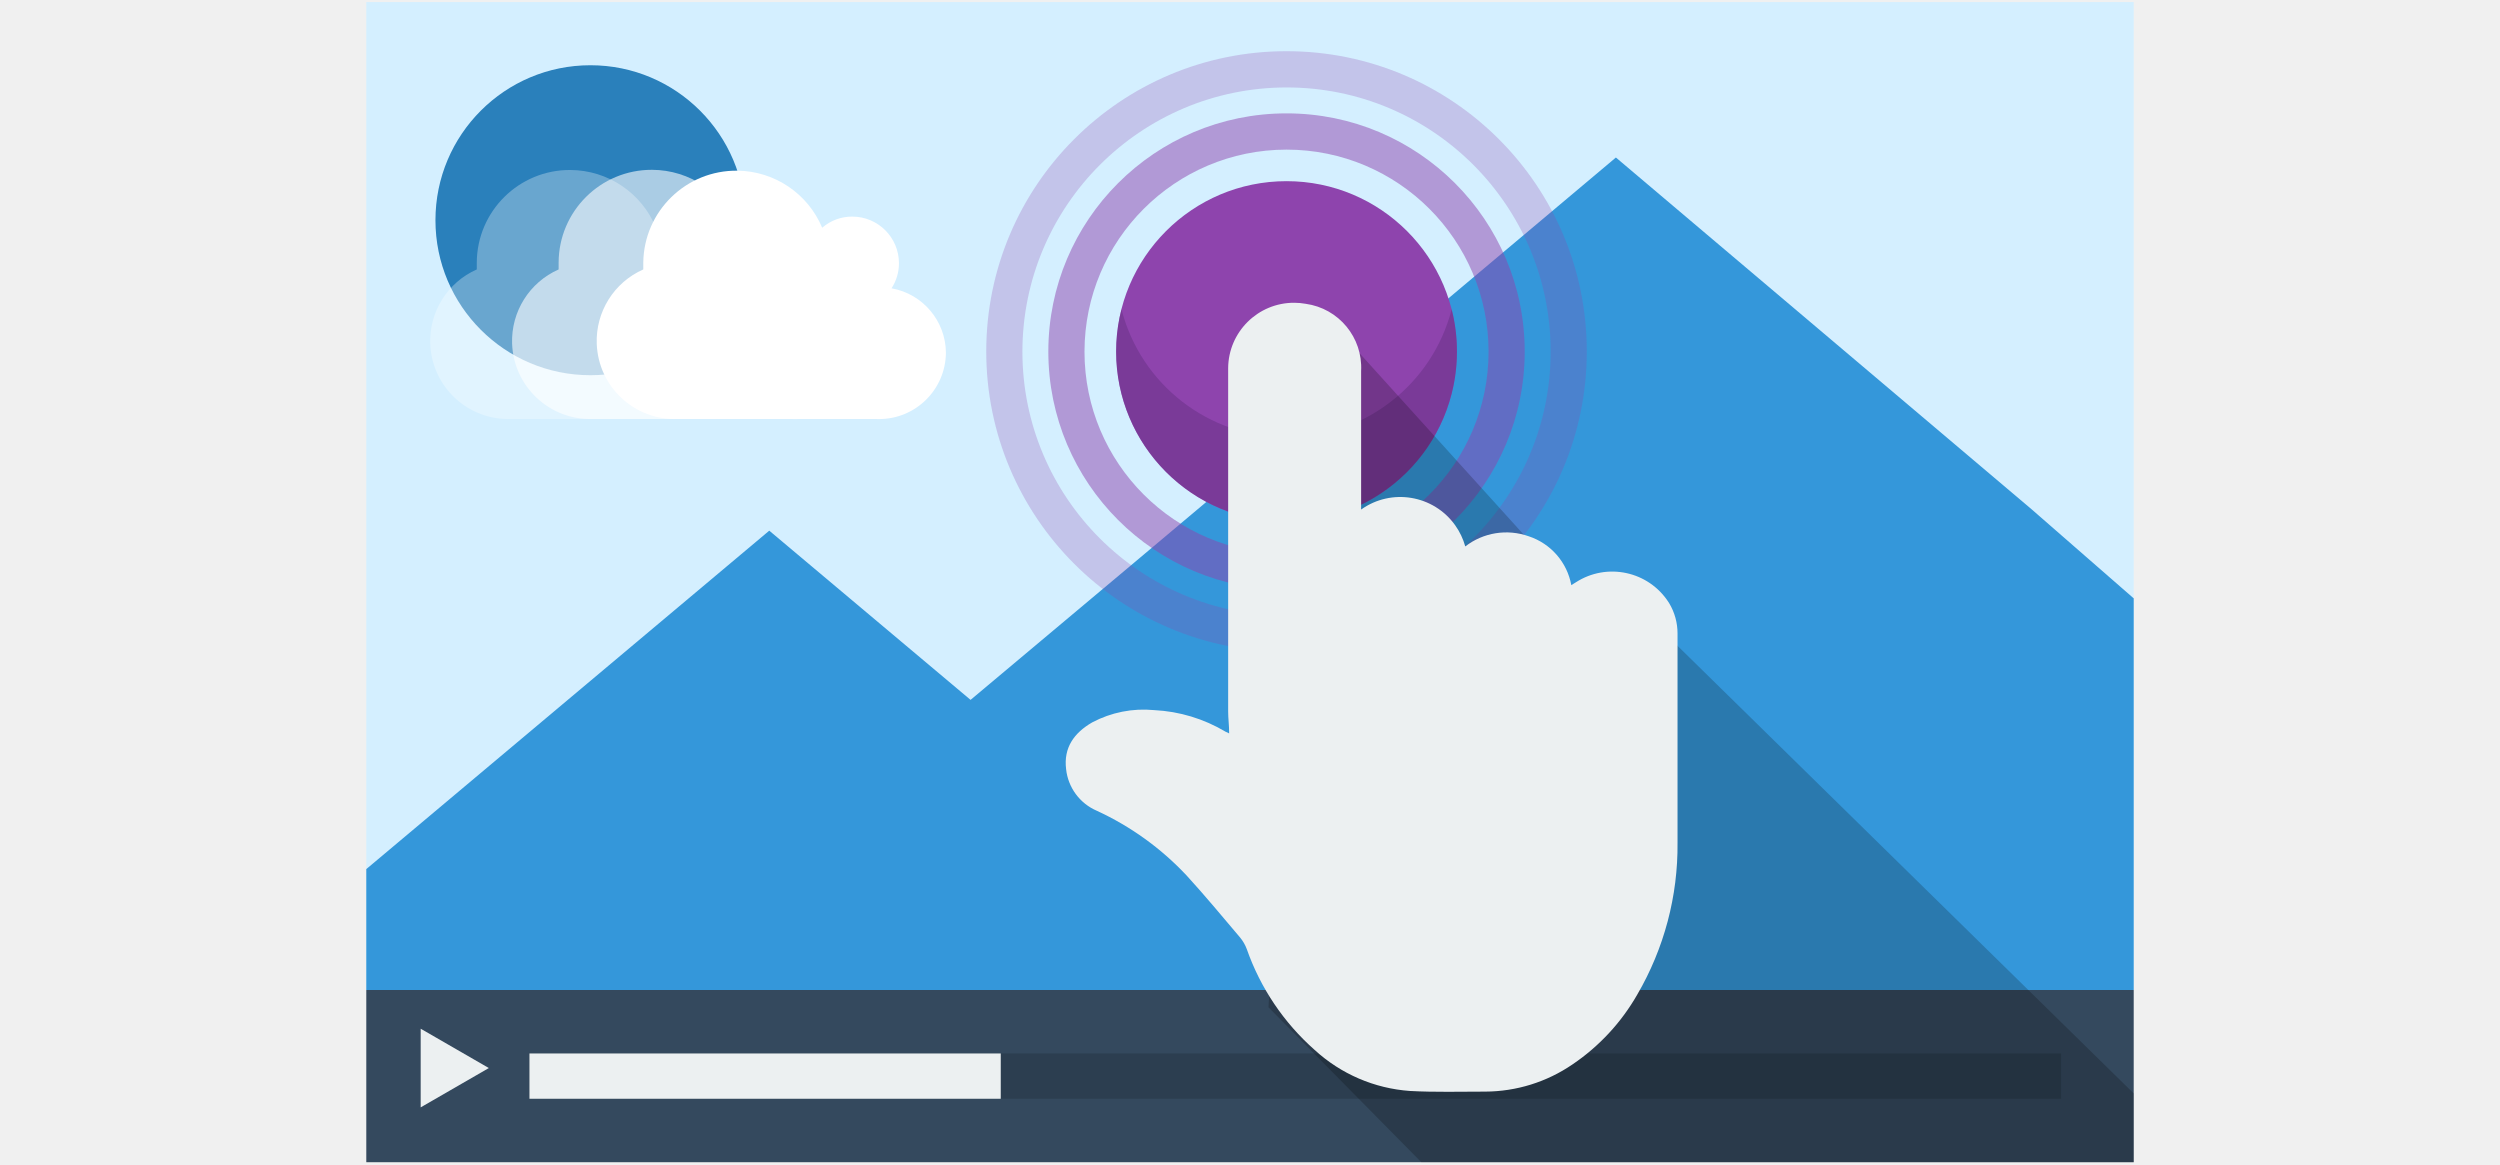
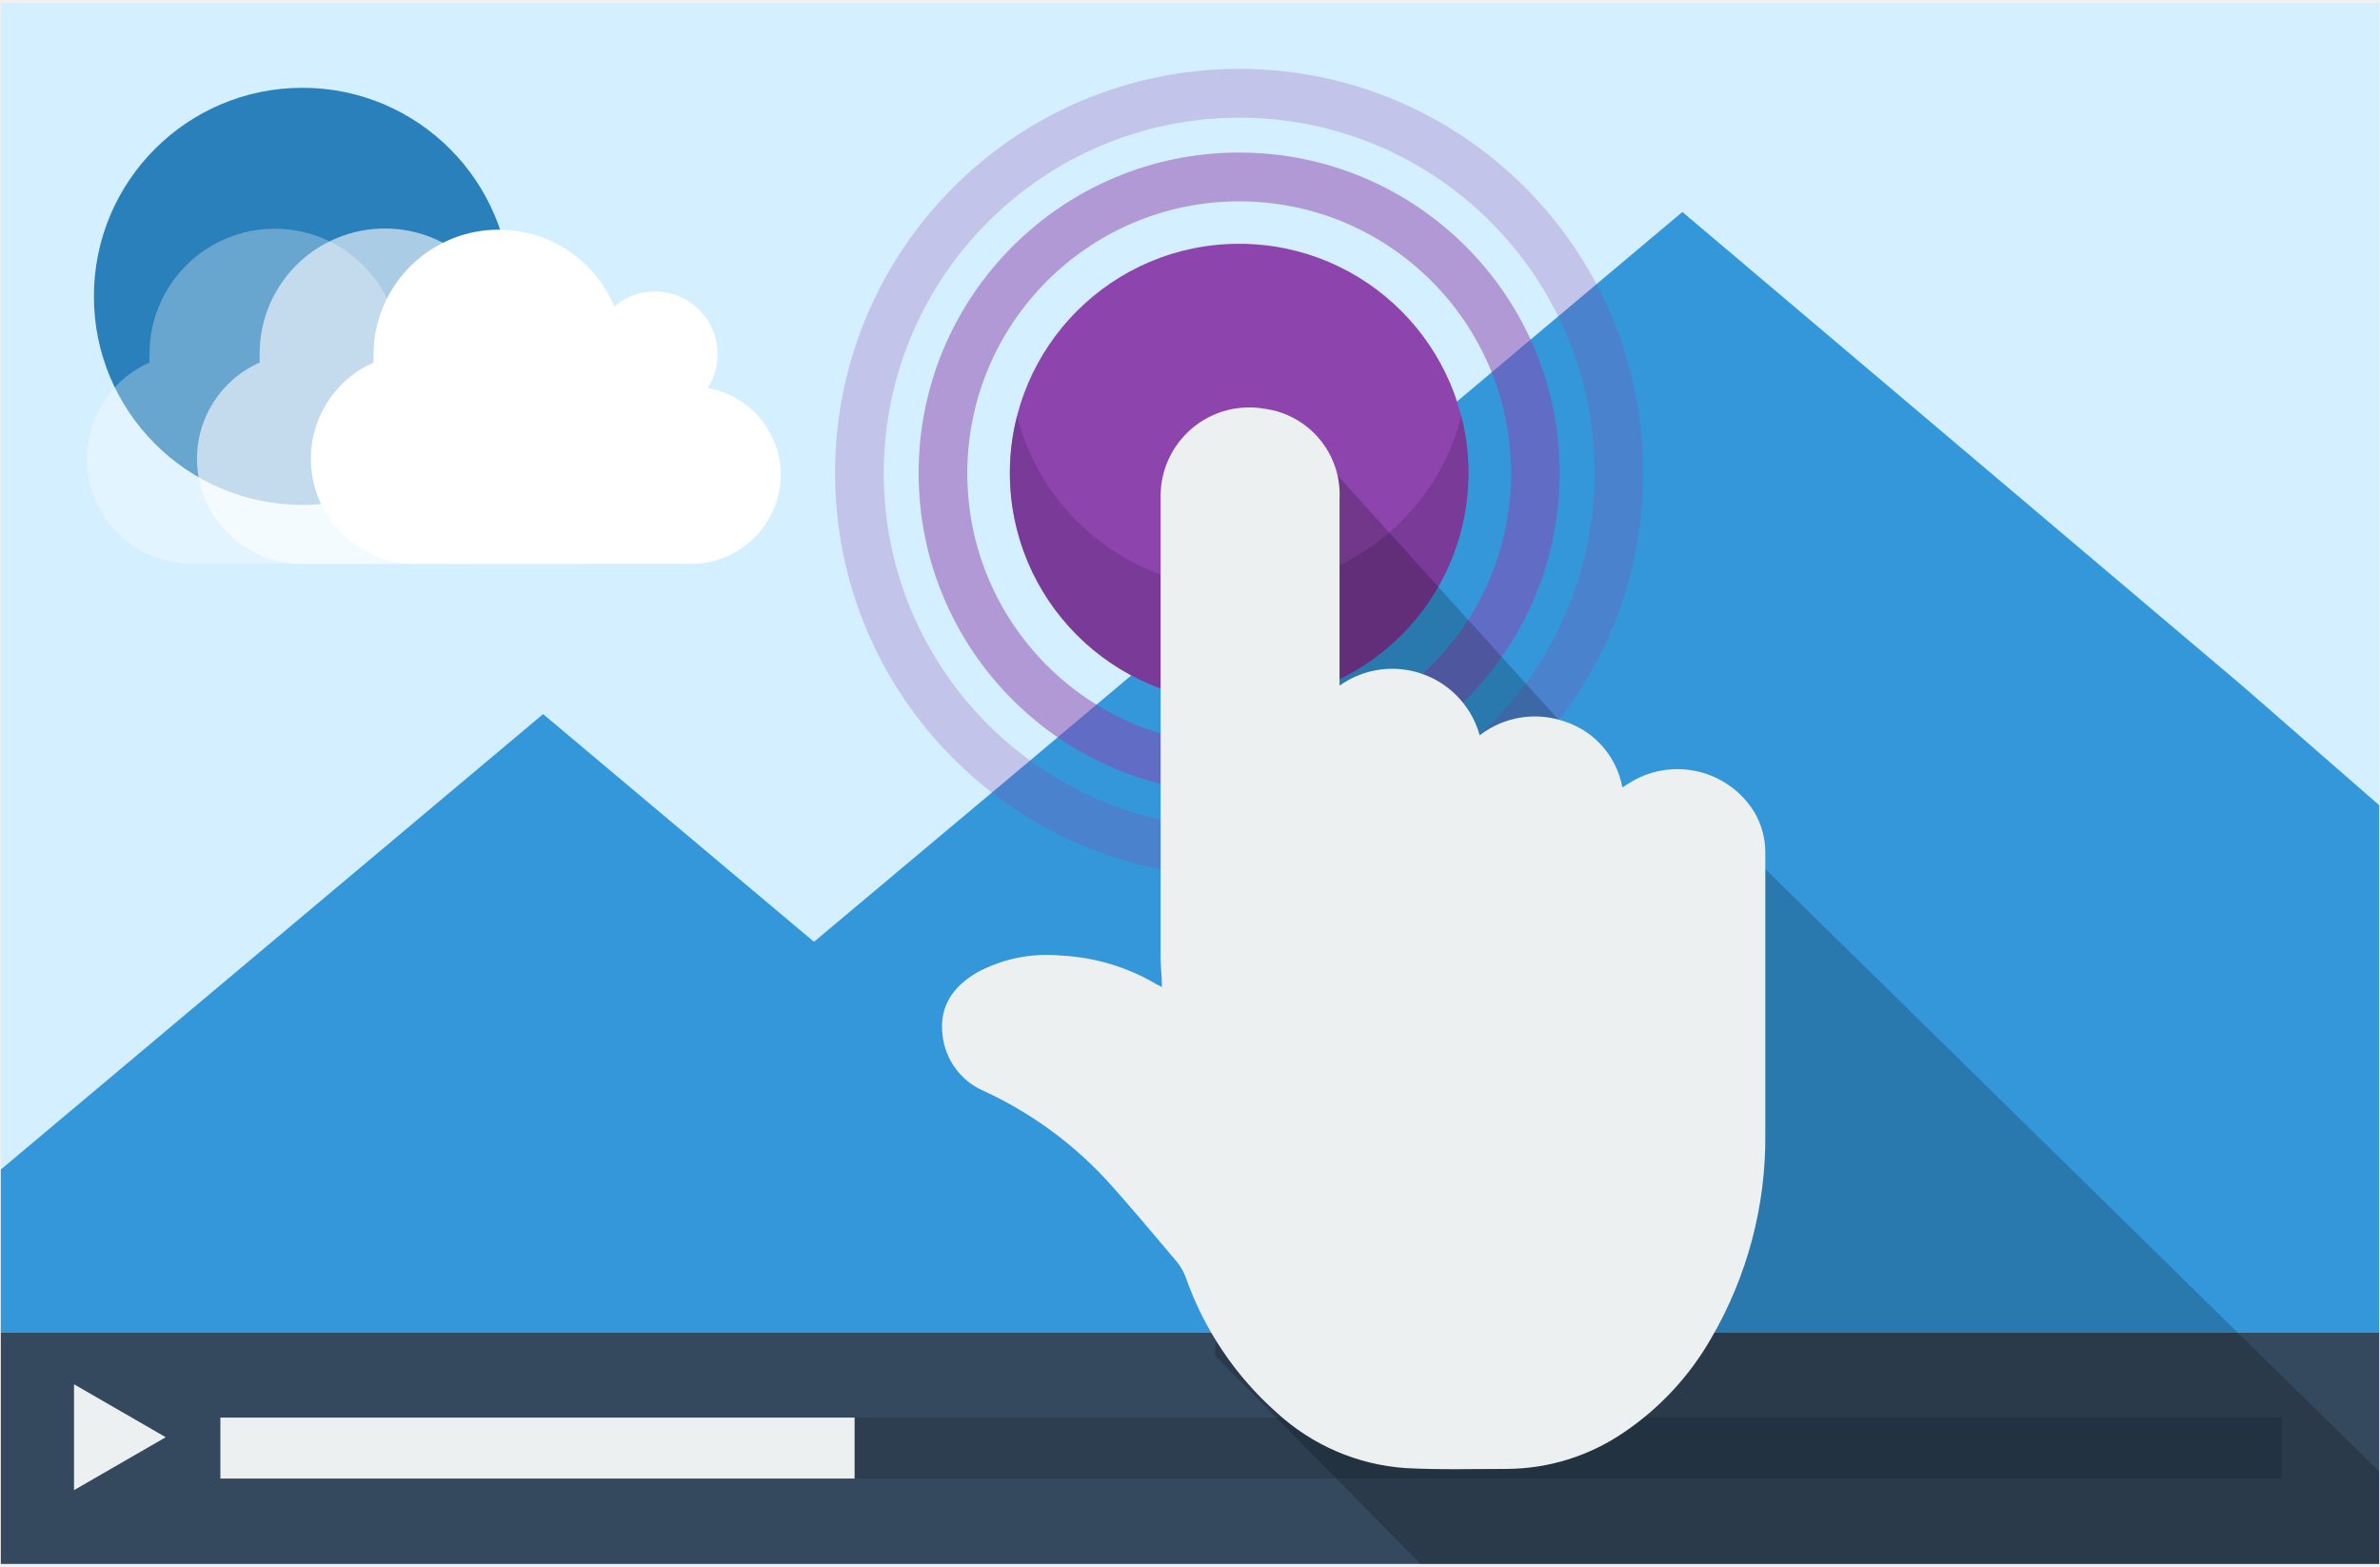
- <svg xmlns="http://www.w3.org/2000/svg" enable-background="new 0 0 4608 2146" height="2146" viewBox="0 0 4608 2146" width="4608">
-   <path d="m675.153 3.809h3257.693v1820.969h-3257.693z" fill="#d4efff" />
-   <path d="m675.153 1824.777h3257.693v317.414h-3257.693z" fill="#34495e" />
-   <path d="m775.39 1896.11 125.63 72.506-125.63 72.504z" fill="#ecf0f1" />
+ <svg xmlns="http://www.w3.org/2000/svg" enable-background="new 673.999 0 3260 2146" height="2146" viewBox="673.999 0 3260 2146" width="3260">
+   <path d="m675.153 3.809h3257.692v1820.969h-3257.692z" fill="#d4efff" />
+   <path d="m675.153 1824.777h3257.692v317.414h-3257.692z" fill="#34495e" />
+   <path d="m775.391 1896.11 125.629 72.506-125.629 72.504z" fill="#ecf0f1" />
  <path d="m975.863 1941.719h2823.335v83.531h-2823.335z" fill="#2c3e50" />
  <path d="m975.863 1941.719h868.719v83.531h-868.719z" fill="#ecf0f1" />
  <circle cx="1088.296" cy="405.925" fill="#2a80bb" r="285.674" />
-   <path d="m3744.4 938.517 188.446 164.388v721.873h-3257.693v-222.861l742.753-623.806 371.043 311.903 293.359-246.082 896.117-753.612z" fill="#3497da" />
+   <path d="m3744.4 938.517 188.445 164.389v721.873h-3257.693v-222.861l742.754-623.806 371.043 311.902 293.358-246.082 896.117-753.611z" fill="#3497da" />
  <g fill="#8e44ad">
    <circle cx="2371.325" cy="647.997" r="314.076" />
-     <path d="m2371.325 275.783c205.659.002 372.378 166.721 372.378 372.381 0 205.659-166.719 372.379-372.378 372.379s-372.379-166.72-372.379-372.379c.184-205.584 166.797-372.195 372.379-372.381m0-66.823c-242.473 0-439.038 196.563-439.038 439.036 0 242.474 196.565 439.038 439.038 439.038 242.474 0 439.038-196.564 439.038-439.038 0-242.473-196.564-439.036-439.038-439.036z" opacity=".5" />
-     <path d="m2371.325 161.181c268.861 0 486.815 217.954 486.815 486.815s-217.954 486.816-486.815 486.816-486.816-217.955-486.816-486.816c.368-268.707 218.108-486.448 486.816-486.815m0-66.826c-305.676 0-553.474 247.8-553.474 553.475 0 305.674 247.798 553.474 553.474 553.474s553.473-247.8 553.473-553.474c0-305.675-247.797-553.475-553.473-553.475z" opacity=".25" />
+     <path d="m2371.325 275.783c205.659.002 372.378 166.721 372.378 372.381 0 205.659-166.719 372.379-372.378 372.379s-372.38-166.72-372.38-372.379c.185-205.584 166.798-372.195 372.38-372.381m0-66.823c-242.474 0-439.038 196.563-439.038 439.036 0 242.474 196.564 439.038 439.038 439.038s439.038-196.564 439.038-439.038c0-242.473-196.564-439.036-439.038-439.036z" opacity=".5" />
+     <path d="m2371.325 161.181c268.86 0 486.814 217.954 486.814 486.815s-217.954 486.816-486.814 486.816c-268.861 0-486.816-217.955-486.816-486.816.368-268.707 218.108-486.448 486.816-486.815m0-66.826c-305.677 0-553.474 247.8-553.474 553.475 0 305.674 247.797 553.474 553.474 553.474 305.676 0 553.473-247.8 553.473-553.474 0-305.675-247.797-553.475-553.473-553.475z" opacity=".25" />
  </g>
-   <path d="m2371.325 806.036c-143.385-.064-268.543-97.182-304.218-236.057-42.935 168.061 58.5 339.107 226.562 382.041 168.062 42.935 339.108-58.501 382.042-226.562 13.031-51.008 13.031-104.472 0-155.479-35.69 138.938-160.939 236.07-304.386 236.057z" fill="#662f84" opacity=".5" />
-   <path d="m2963.892 1064.646v92.554l-517.89-572.353s-79.521 690.13-107.922 1271.838l281.666 285.506h1313.101v-126.8z" opacity=".2" />
-   <path d="m3092.027 1167.892v385.575c.917 98.202-24.711 194.826-74.174 279.662-29.445 51.505-70.308 95.568-119.449 128.805-47.443 32.478-103.554 49.94-161.049 50.118-46.107 0-92.383 1.338-138.325-1.17-65.519-4.567-127.546-31.25-175.915-75.68-56.831-50.17-99.854-114.071-124.963-185.604-2.913-7.897-7.15-15.24-12.529-21.717-32.411-38.257-64.486-77.017-98.399-114.104-47.009-50.146-103.287-90.708-165.724-119.448-31.282-13.496-52.864-42.802-56.466-76.68-4.847-39.761 14.867-66.824 47.945-86.037 35.083-18.656 74.887-26.559 114.438-22.721 46.419 2.297 91.564 15.948 131.476 39.761l6.683 3.175c0-14.869-1.837-27.732-1.837-40.428 0-195.63 0-436.866 0-632.495.335-67.076 54.983-121.18 122.06-120.843 6.969.034 13.919.669 20.778 1.896 61.072 8.423 105.51 62.229 102.241 123.792v201.811 53.626c55.886-39.861 133.505-26.87 173.366 29.016 8.422 11.808 14.713 25 18.586 38.979 33.25-25.747 77.319-32.798 116.943-18.712 40.687 13.373 70.809 47.917 78.518 90.048l8.355-5.18c57.341-37.061 133.869-20.617 170.93 36.725.328.51.654 1.02.976 1.533 10.253 16.979 15.629 36.459 15.535 56.297z" fill="#ecf0f1" />
-   <path d="m1614.036 772.289h-364.695c-79.475 3.045-146.369-58.913-149.413-138.388-2.262-59.011 31.736-113.421 85.765-137.263 0-4.678 0-8.019 0-12.696 1.217-94.748 79.013-170.572 173.761-169.354 68.312.877 129.596 42.199 156.018 105.202 15.405-13.423 35.199-20.733 55.631-20.549 47.388.092 85.778 38.482 85.87 85.87.028 16.429-4.734 32.51-13.699 46.276 57.653 10.295 99.782 60.217 100.236 118.78-.559 68.089-56.211 122.832-124.302 122.272-1.725-.012-3.449-.062-5.172-.15z" fill="#fff" />
-   <path d="m1458.001 772.289h-365.196c-79.484 2.744-146.144-59.468-148.887-138.953-2.029-58.804 31.918-112.926 85.737-136.697 0-4.678 0-8.019 0-12.696.343-94.757 77.436-171.294 172.191-170.952 69.518.252 132.014 42.427 158.257 106.801 15.405-13.423 35.199-20.733 55.632-20.549 47.388.092 85.778 38.482 85.87 85.87.028 16.429-4.734 32.51-13.699 46.276 57.652 10.295 99.779 60.217 100.236 118.78-.54 68.089-56.177 122.85-124.267 122.308-1.959-.016-3.918-.079-5.874-.188z" fill="#fff" opacity=".6" />
-   <path d="m1306.979 772.289h-364.529c-79.475 3.045-146.369-58.913-149.414-138.388-2.26-59.011 31.736-113.421 85.765-137.263 0-4.678 0-8.019 0-12.696.523-94.755 77.764-171.143 172.519-170.62 69.397.384 131.73 42.538 157.928 106.804 15.408-13.425 35.198-20.734 55.633-20.549 47.385.091 85.775 38.483 85.868 85.868.027 16.43-4.731 32.511-13.698 46.276 57.651 10.296 99.781 60.218 100.236 118.78-.72 68.089-56.499 122.701-124.587 121.981-1.91-.018-3.816-.084-5.721-.193z" fill="#fff" opacity=".3" />
+   <path d="m2371.325 806.036c-143.386-.064-268.543-97.183-304.218-236.058-42.936 168.062 58.5 339.107 226.562 382.041 168.062 42.936 339.108-58.5 382.042-226.562 13.031-51.008 13.031-104.472 0-155.479-35.69 138.939-160.94 236.071-304.386 236.058z" fill="#662f84" opacity=".5" />
+   <path d="m2963.893 1064.646v92.554l-517.891-572.354s-79.521 690.13-107.922 1271.838l281.666 285.507h1313.102v-126.801z" opacity=".2" />
+   <path d="m3092.027 1167.892v385.575c.917 98.202-24.711 194.826-74.174 279.662-29.445 51.505-70.309 95.568-119.449 128.805-47.443 32.479-103.555 49.94-161.049 50.118-46.107 0-92.384 1.339-138.325-1.17-65.52-4.566-127.546-31.25-175.915-75.68-56.831-50.17-99.854-114.071-124.963-185.604-2.913-7.896-7.15-15.239-12.529-21.717-32.411-38.257-64.486-77.017-98.398-114.104-47.01-50.146-103.287-90.708-165.725-119.448-31.281-13.496-52.863-42.802-56.466-76.681-4.847-39.761 14.867-66.823 47.944-86.036 35.084-18.656 74.888-26.56 114.438-22.722 46.419 2.297 91.564 15.948 131.477 39.762l6.683 3.175c0-14.869-1.837-27.732-1.837-40.428 0-195.63 0-436.866 0-632.495.335-67.076 54.983-121.181 122.061-120.844 6.969.034 13.919.67 20.778 1.896 61.071 8.423 105.51 62.229 102.24 123.792v201.812 53.625c55.887-39.86 133.506-26.869 173.366 29.017 8.422 11.808 14.713 25 18.586 38.979 33.25-25.747 77.319-32.798 116.943-18.712 40.687 13.373 70.809 47.917 78.518 90.049l8.355-5.181c57.341-37.061 133.868-20.617 170.93 36.726.328.51.654 1.02.976 1.532 10.254 16.979 15.629 36.459 15.535 56.297z" fill="#ecf0f1" />
+   <path d="m1614.036 772.289h-364.695c-79.475 3.045-146.368-58.913-149.413-138.388-2.262-59.012 31.736-113.421 85.766-137.264 0-4.678 0-8.019 0-12.695 1.217-94.748 79.013-170.572 173.761-169.354 68.312.877 129.596 42.199 156.019 105.202 15.404-13.423 35.198-20.733 55.631-20.549 47.388.092 85.777 38.481 85.869 85.87.028 16.429-4.733 32.51-13.698 46.275 57.653 10.295 99.782 60.217 100.235 118.78-.559 68.089-56.211 122.832-124.302 122.272-1.726-.011-3.449-.061-5.173-.149z" fill="#fff" />
+   <path d="m1458.001 772.289h-365.196c-79.484 2.744-146.144-59.468-148.887-138.953-2.029-58.804 31.918-112.926 85.737-136.697 0-4.678 0-8.019 0-12.695.343-94.758 77.436-171.295 172.19-170.952 69.519.252 132.015 42.427 158.258 106.801 15.404-13.423 35.198-20.733 55.631-20.549 47.389.092 85.778 38.481 85.871 85.87.027 16.429-4.734 32.51-13.699 46.275 57.652 10.295 99.779 60.217 100.236 118.78-.541 68.089-56.178 122.85-124.268 122.308-1.958-.016-3.917-.079-5.873-.188z" fill="#fff" opacity=".6" />
+   <path d="m1306.979 772.289h-364.529c-79.476 3.045-146.369-58.913-149.414-138.388-2.261-59.012 31.735-113.421 85.765-137.264 0-4.678 0-8.019 0-12.695.523-94.755 77.764-171.144 172.52-170.62 69.396.384 131.729 42.538 157.928 106.804 15.408-13.425 35.198-20.734 55.633-20.549 47.385.091 85.775 38.482 85.868 85.868.027 16.43-4.731 32.511-13.698 46.275 57.651 10.296 99.781 60.219 100.236 118.78-.72 68.089-56.499 122.701-124.587 121.981-1.911-.017-3.817-.083-5.722-.192z" fill="#fff" opacity=".3" />
</svg>
